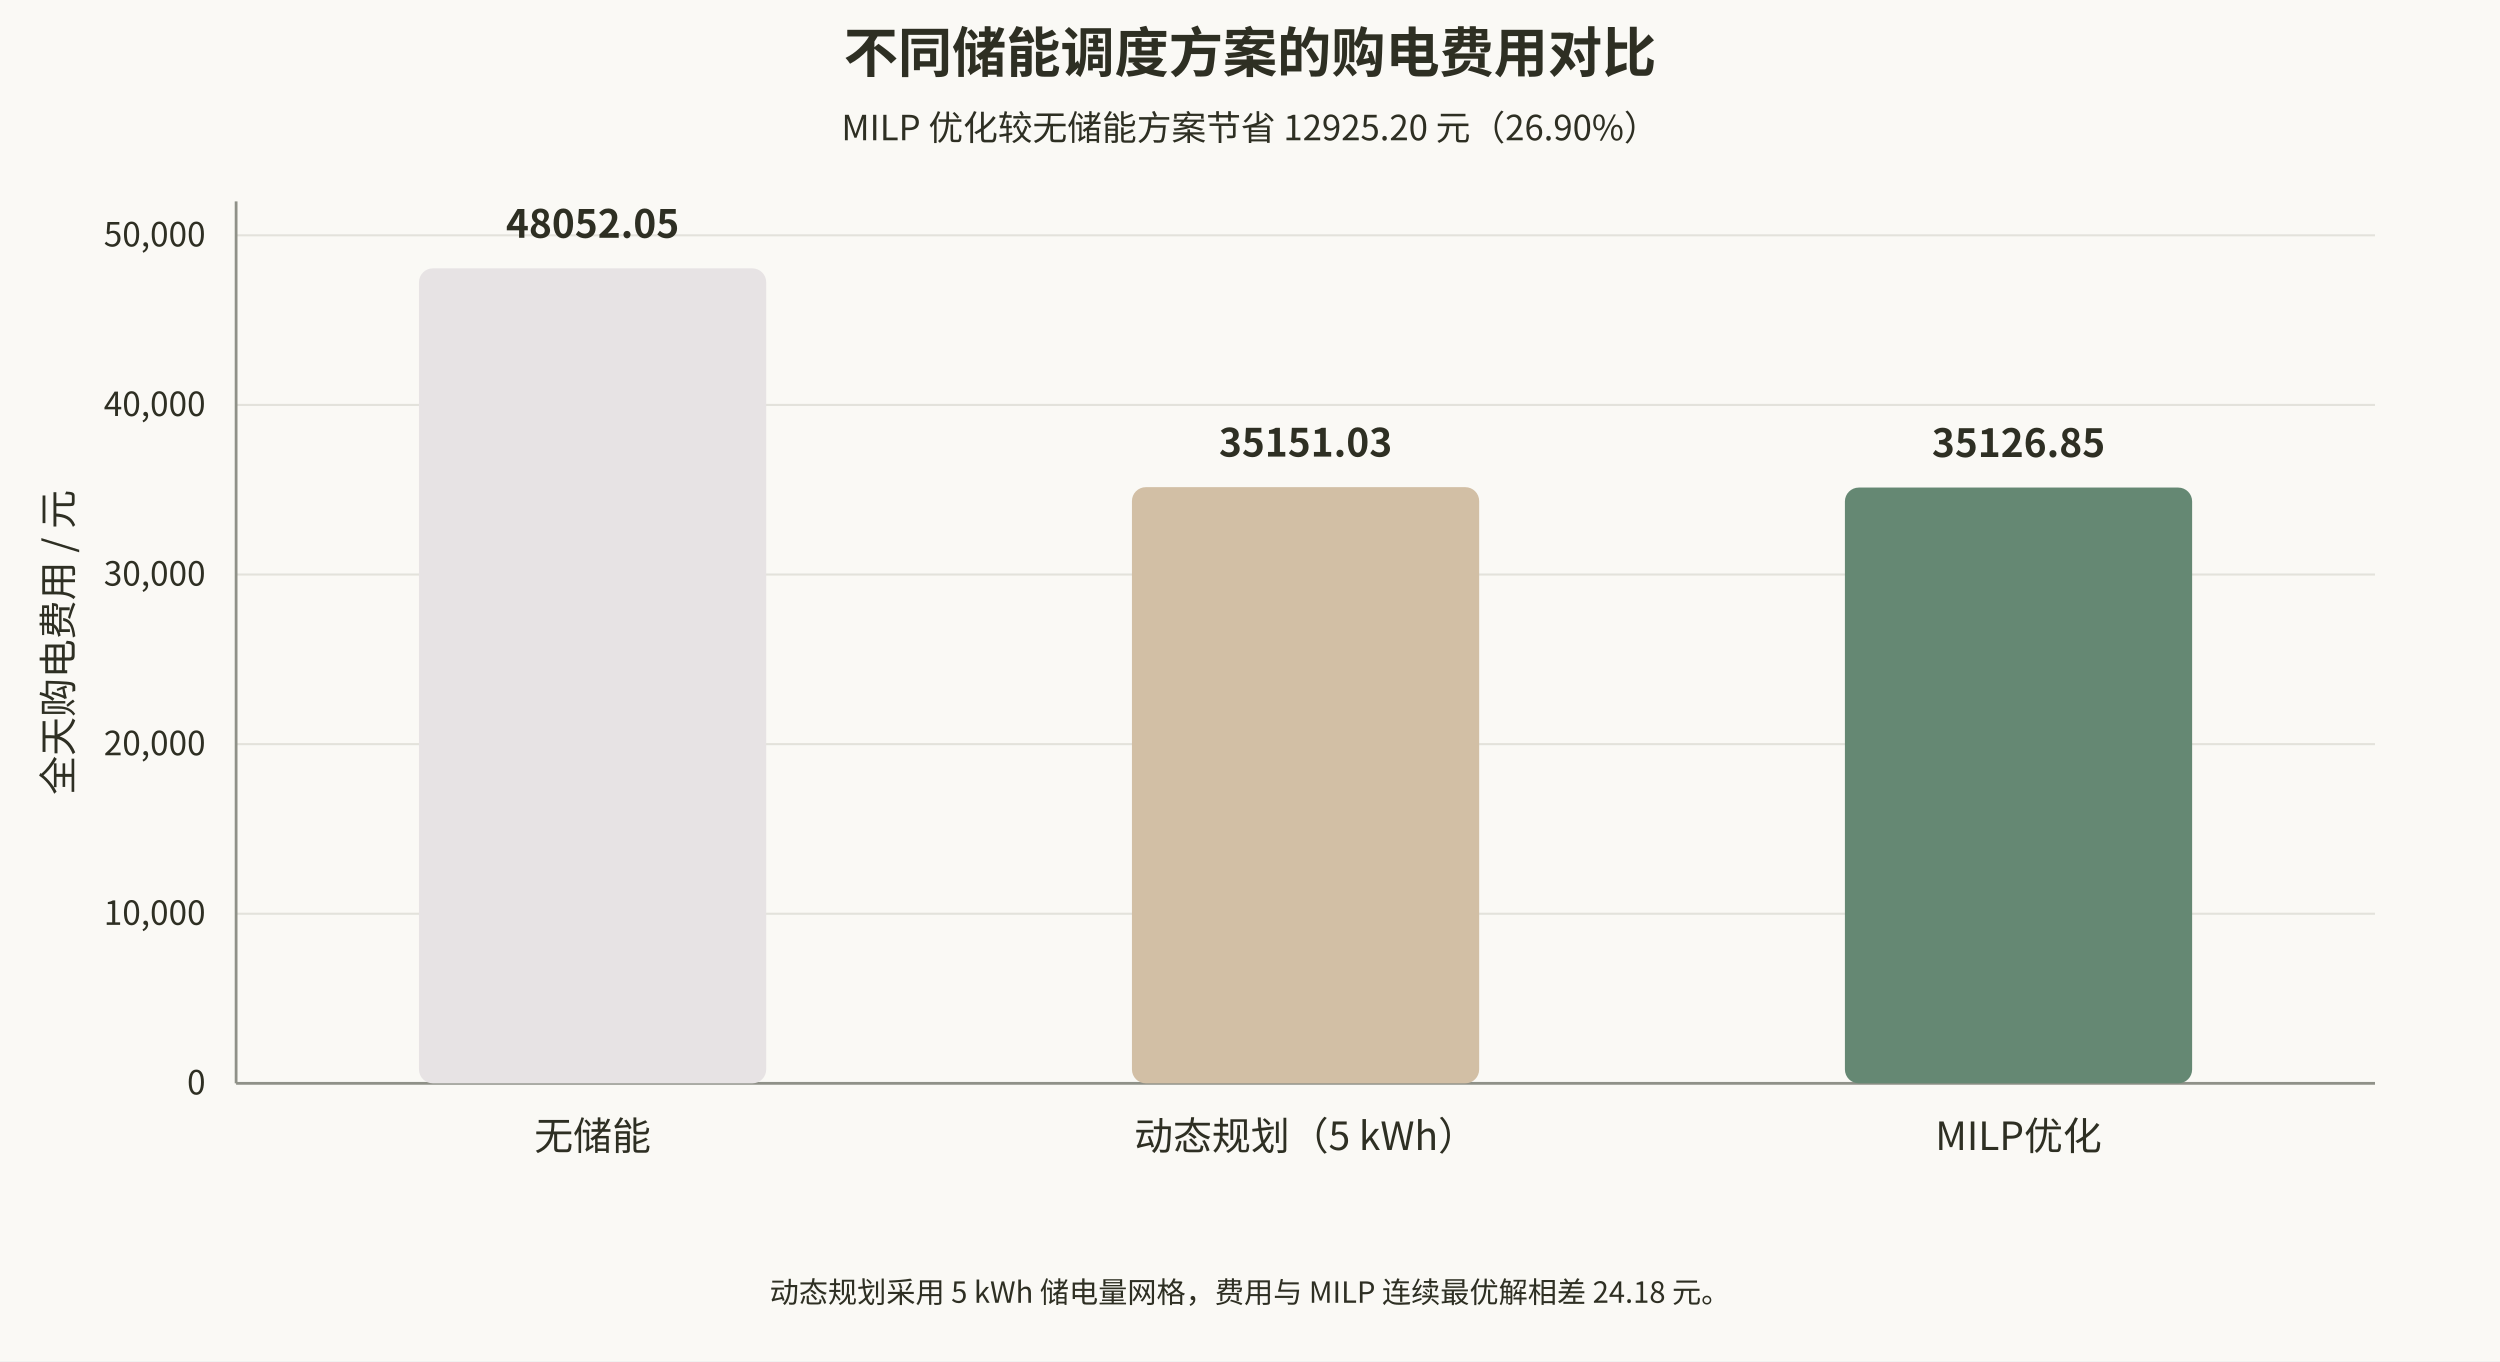
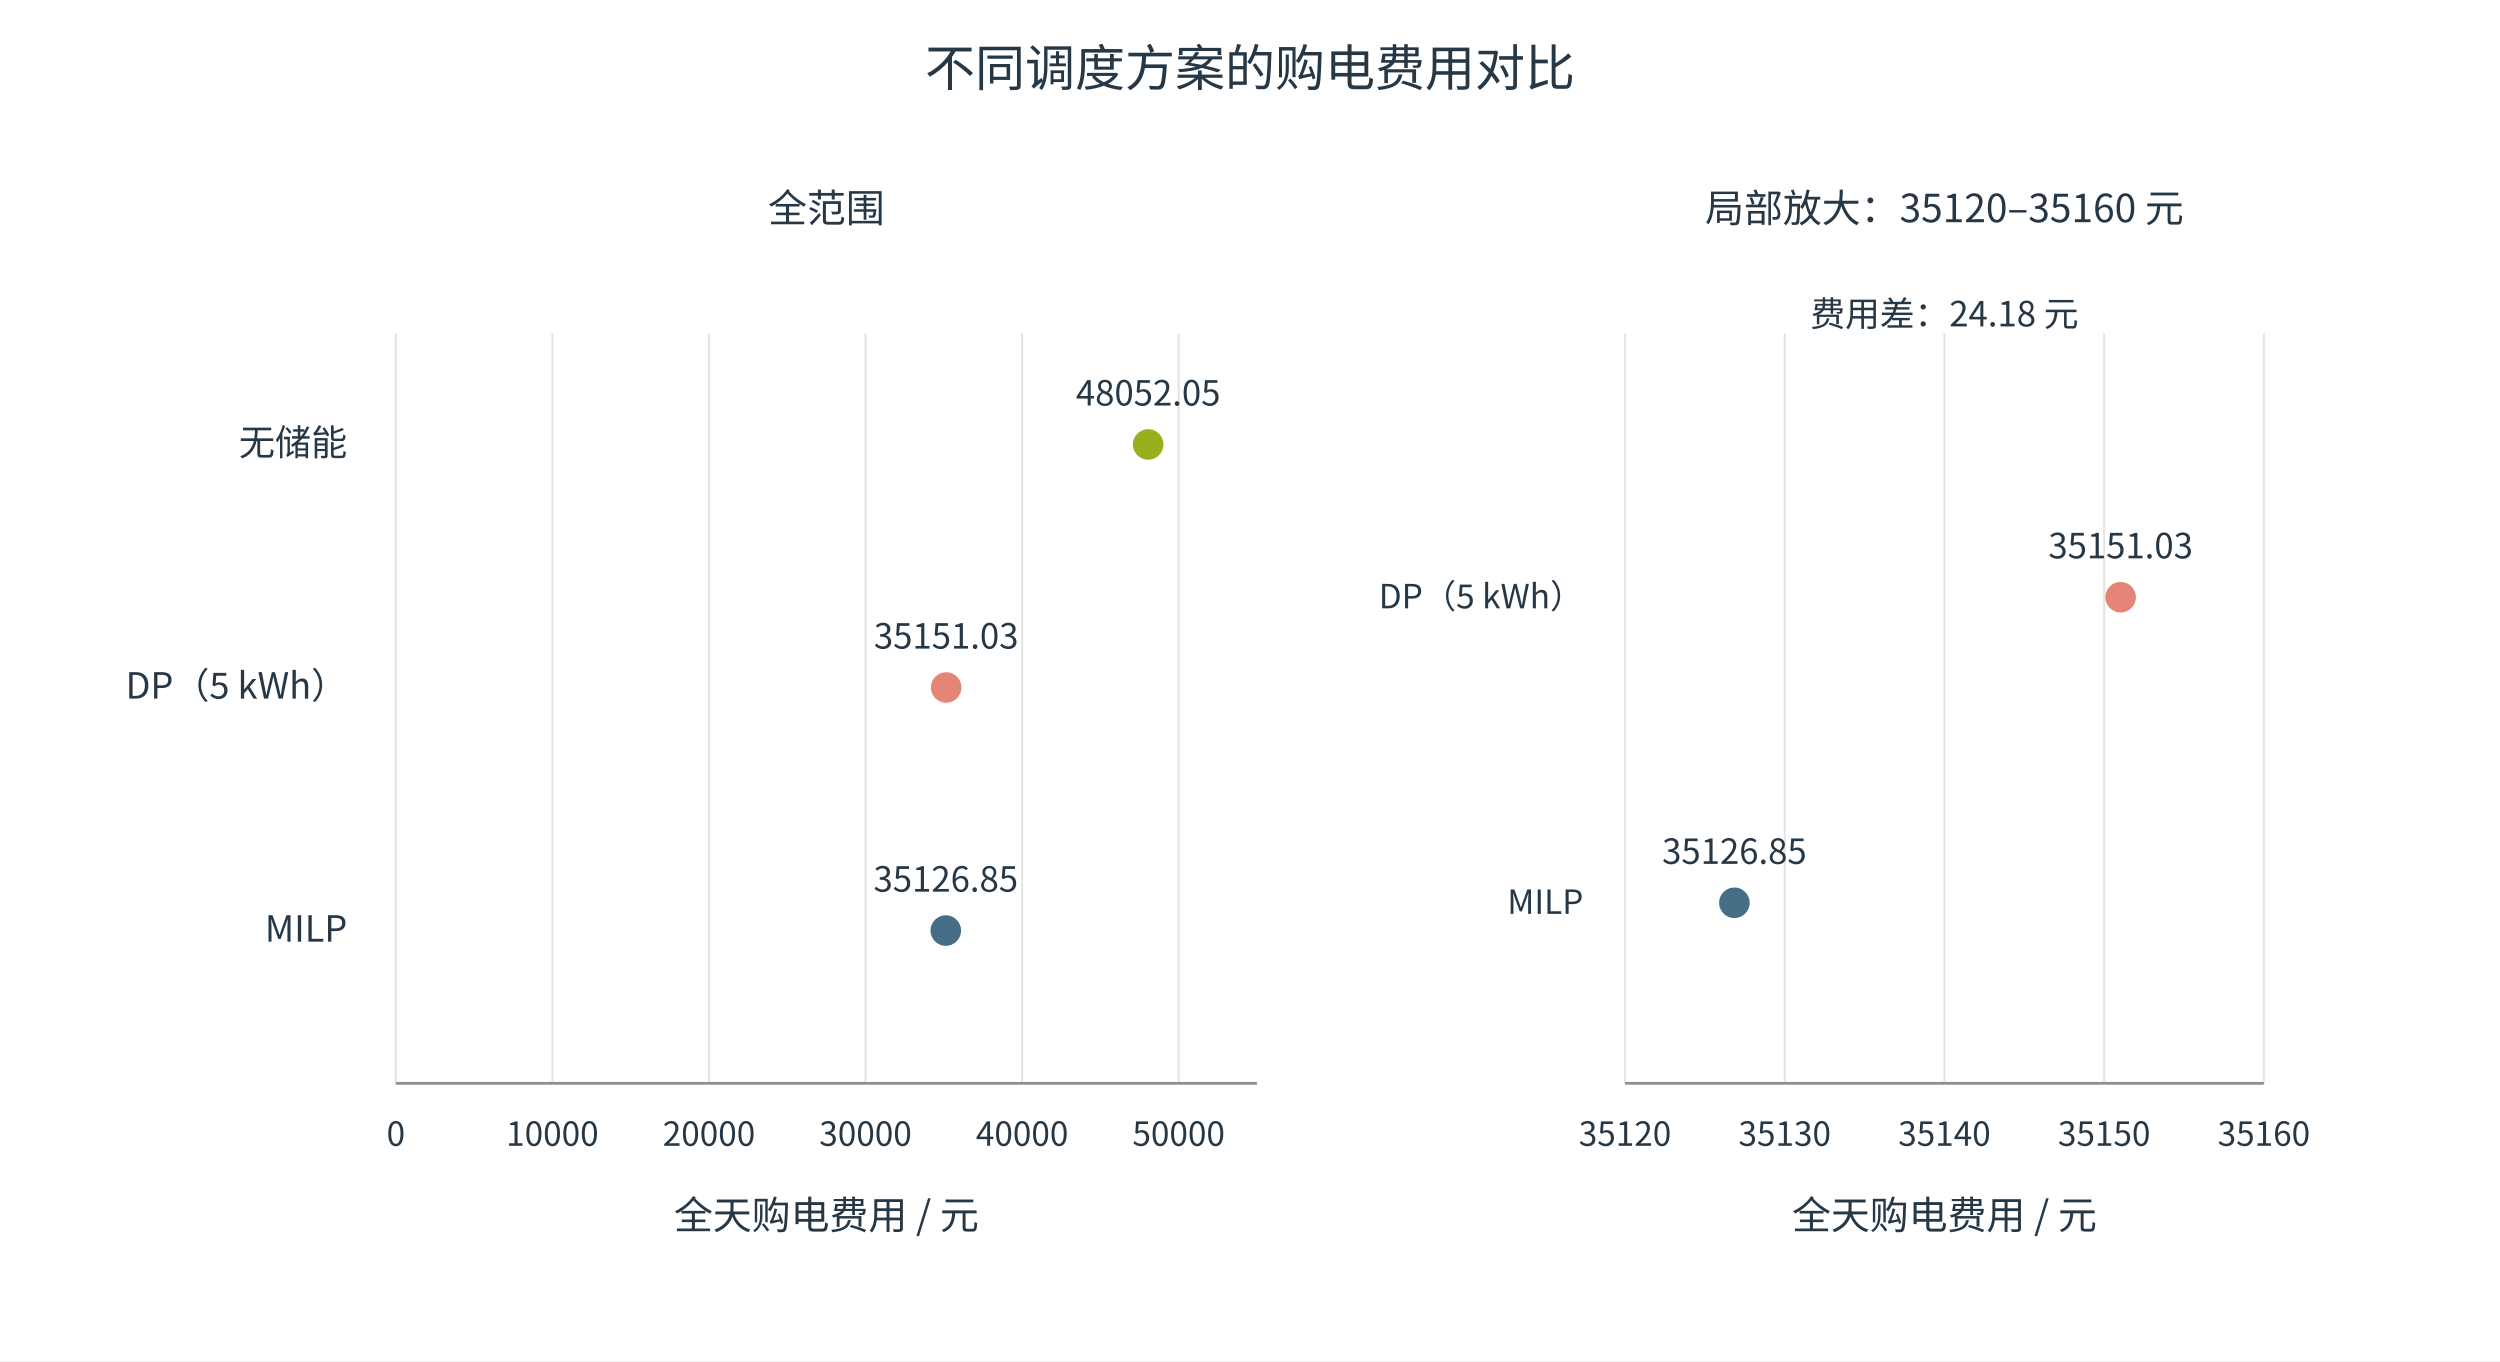
<svg xmlns="http://www.w3.org/2000/svg" width="1800" height="980" viewBox="0 0 1800 980">
-   <rect width="100%" height="100%" fill="#FAF9F5" />
-   <style>text{font-family:'Microsoft YaHei','Noto Sans CJK SC',sans-serif;fill:#2E2F23}.tick{font-size:24px}.label{font-size:28px}.axis{stroke:#8F9188;stroke-width:2}.grid{stroke:#CFCFC7;stroke-width:1.5;opacity:.55}</style>
-   <text x="900" y="52" text-anchor="middle" font-size="39" font-weight="600">不同储能调度方案的购电费用对比</text>
-   <text x="900" y="101" text-anchor="middle" font-size="25" fill="#658873">MILP 优化较无储能方案节省 12925.20 元（26.90%）</text>
-   <line x1="170" y1="780" x2="1710" y2="780" class="grid" />
-   <text x="148" y="788" text-anchor="end" class="tick">0</text>
-   <line x1="170" y1="657.885" x2="1710" y2="657.885" class="grid" />
-   <text x="148" y="665.885" text-anchor="end" class="tick">10,000</text>
-   <line x1="170" y1="535.769" x2="1710" y2="535.769" class="grid" />
-   <text x="148" y="543.769" text-anchor="end" class="tick">20,000</text>
-   <line x1="170" y1="413.654" x2="1710" y2="413.654" class="grid" />
-   <text x="148" y="421.654" text-anchor="end" class="tick">30,000</text>
-   <line x1="170" y1="291.538" x2="1710" y2="291.538" class="grid" />
-   <text x="148" y="299.538" text-anchor="end" class="tick">40,000</text>
-   <line x1="170" y1="169.423" x2="1710" y2="169.423" class="grid" />
-   <text x="148" y="177.423" text-anchor="end" class="tick">50,000</text>
-   <line x1="170" y1="780" x2="1710" y2="780" class="axis" />
-   <line x1="170" y1="145" x2="170" y2="780" class="axis" />
-   <text x="900" y="868" text-anchor="middle" class="label" />
-   <text x="52" y="462.5" text-anchor="middle" class="label" transform="rotate(-90 52 462.5)">全天购电费用 / 元</text>
-   <rect x="301.667" y="193.211" width="250" height="586.789" rx="10" fill="#E7E3E4" />
-   <text x="426.667" y="171.211" text-anchor="middle" font-size="28" font-weight="600">48052.05</text>
-   <text x="426.667" y="828" text-anchor="middle" font-size="28">无储能</text>
-   <rect x="815" y="350.752" width="250" height="429.248" rx="10" fill="#D2BFA5" />
-   <text x="940" y="328.752" text-anchor="middle" font-size="28" font-weight="600">35151.03</text>
-   <text x="940" y="828" text-anchor="middle" font-size="28">动态规划（5 kWh）</text>
-   <rect x="1328.333" y="351.047" width="250" height="428.953" rx="10" fill="#658873" />
-   <text x="1453.333" y="329.047" text-anchor="middle" font-size="28" font-weight="600">35126.85</text>
-   <text x="1453.333" y="828" text-anchor="middle" font-size="28">MILP优化</text>
-   <text x="900" y="938" text-anchor="middle" font-size="21" fill="#66685F">动态规划采用 5 kWh 储电量网格，费用与 MILP 连续最优解相差 24.18 元。</text>
+   <rect width="100%" height="100%" fill="#FFFFFF" />
+   <style>text{font-family:'Microsoft YaHei','Noto Sans CJK SC',sans-serif;fill:#263746}.tick{font-size:24px}.label{font-size:28px}.axis{stroke:#8F9188;stroke-width:2}.grid{stroke:#CFCFC7;stroke-width:1.5;opacity:.55}</style>
+   <text x="900" y="62" font-size="36" text-anchor="middle">不同调度方案的购电费用对比</text>
+   <text x="595" y="160" font-size="28" text-anchor="middle">全范围</text>
+   <text x="1400" y="160" font-size="28" text-anchor="middle">局部放大：35120–35160 元</text>
+   <line x1="285" x2="285" y1="240" y2="780" class="grid" />
+   <text x="285" y="825" font-size="24" text-anchor="middle">0</text>
+   <line x1="397.727" x2="397.727" y1="240" y2="780" class="grid" />
+   <text x="397.727" y="825" font-size="24" text-anchor="middle">10000</text>
+   <line x1="510.455" x2="510.455" y1="240" y2="780" class="grid" />
+   <text x="510.455" y="825" font-size="24" text-anchor="middle">20000</text>
+   <line x1="623.182" x2="623.182" y1="240" y2="780" class="grid" />
+   <text x="623.182" y="825" font-size="24" text-anchor="middle">30000</text>
+   <line x1="735.909" x2="735.909" y1="240" y2="780" class="grid" />
+   <text x="735.909" y="825" font-size="24" text-anchor="middle">40000</text>
+   <line x1="848.636" x2="848.636" y1="240" y2="780" class="grid" />
+   <text x="848.636" y="825" font-size="24" text-anchor="middle">50000</text>
+   <line x1="285" x2="905" y1="780" y2="780" class="axis" />
+   <text x="595" y="885" font-size="28" text-anchor="middle">全天购电费用 / 元</text>
+   <line x1="1170" x2="1170" y1="240" y2="780" class="grid" />
+   <text x="1170" y="825" font-size="24" text-anchor="middle">35120</text>
+   <line x1="1285" x2="1285" y1="240" y2="780" class="grid" />
+   <text x="1285" y="825" font-size="24" text-anchor="middle">35130</text>
+   <line x1="1400" x2="1400" y1="240" y2="780" class="grid" />
+   <text x="1400" y="825" font-size="24" text-anchor="middle">35140</text>
+   <line x1="1515" x2="1515" y1="240" y2="780" class="grid" />
+   <text x="1515" y="825" font-size="24" text-anchor="middle">35150</text>
+   <line x1="1630" x2="1630" y1="240" y2="780" class="grid" />
+   <text x="1630" y="825" font-size="24" text-anchor="middle">35160</text>
+   <line x1="1170" x2="1630" y1="780" y2="780" class="axis" />
+   <text x="1400" y="885" font-size="28" text-anchor="middle">全天购电费用 / 元</text>
+   <text x="250" y="328" font-size="26" text-anchor="end">无储能</text>
+   <circle cx="826.678" cy="320" r="11" fill="#98AF1E" />
+   <text x="826.678" y="292" font-size="25" text-anchor="middle">48052.05</text>
+   <text x="250" y="503" font-size="26" text-anchor="end">DP（5 kWh）</text>
+   <circle cx="681.248" cy="495" r="11" fill="#E48578" />
+   <text x="681.248" y="467" font-size="25" text-anchor="middle">35151.03</text>
+   <text x="250" y="678" font-size="26" text-anchor="end">MILP</text>
+   <circle cx="680.975" cy="670" r="11" fill="#466F87" />
+   <text x="680.975" y="642" font-size="25" text-anchor="middle">35126.85</text>
+   <text x="1140" y="438" font-size="24" text-anchor="end">DP（5 kWh）</text>
+   <circle cx="1526.849" cy="430" r="11" fill="#E48578" />
+   <text x="1526.849" y="402" font-size="25" text-anchor="middle">35151.03</text>
+   <text x="1140" y="658" font-size="24" text-anchor="end">MILP</text>
+   <circle cx="1248.759" cy="650" r="11" fill="#466F87" />
+   <text x="1248.759" y="622" font-size="25" text-anchor="middle">35126.85</text>
+   <text x="1400" y="235" font-size="25" text-anchor="middle">费用差：24.18 元</text>
</svg>
